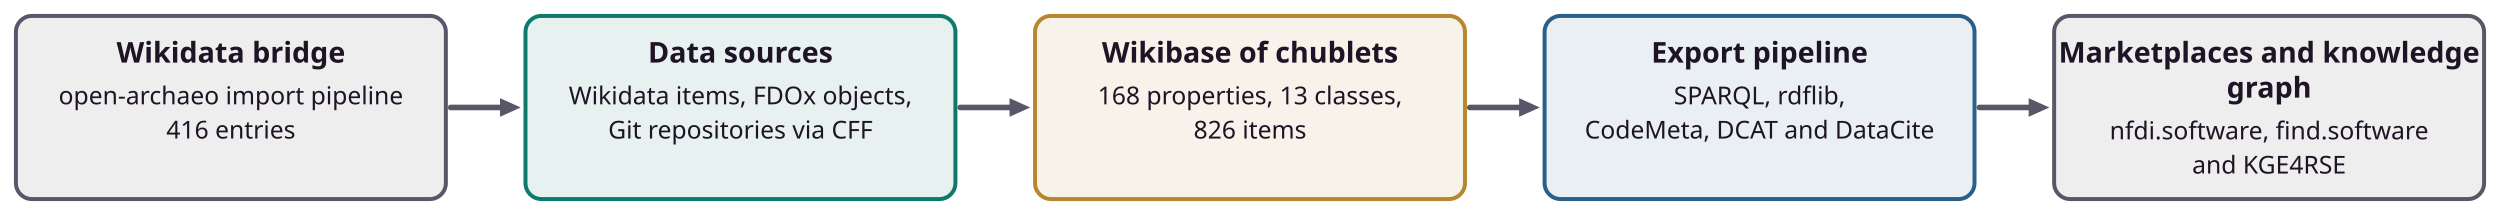
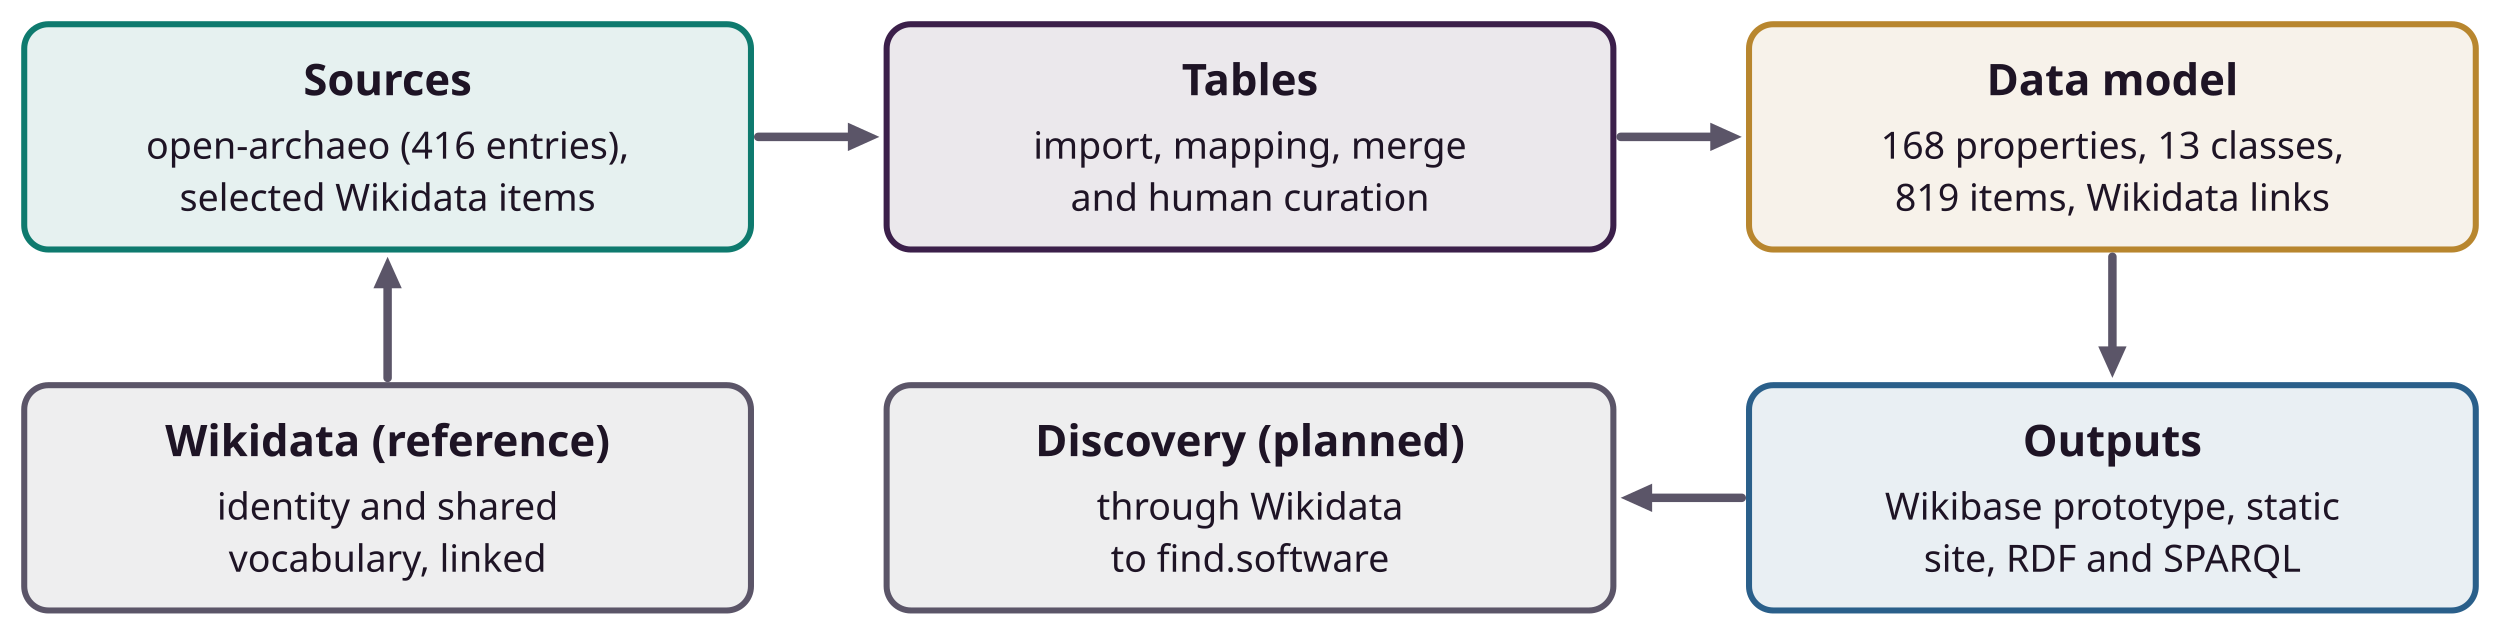
- <svg xmlns="http://www.w3.org/2000/svg" width="1570" height="135" viewBox="0 0 1570 135">
+ <svg xmlns="http://www.w3.org/2000/svg" width="1032" height="262" viewBox="0 0 1032 262">
  <style>@font-face { font-family: "Fira Sans"; src: url("../fonts/FiraSans-Regular.ttf"); font-weight: 400; } @font-face { font-family: "Fira Sans"; src: url("../fonts/FiraSans-Bold.ttf"); font-weight: 700; }</style>
  <g transform="translate(10,10)">
-     <rect x="0" y="0" width="270" height="115" rx="10" fill="#EEEEEF" stroke="#5B5568" stroke-width="2.5" />
-     <text x="135" y="29.3" font-family="Fira Sans, sans-serif" font-size="18" font-weight="700" fill="#1E1425" text-anchor="middle">Wikidata bridge</text>
-     <text x="135" y="55.5" font-family="Fira Sans, sans-serif" font-size="15.5" fill="#1E1425" text-anchor="middle">open-archaeo import pipeline</text>
-     <text x="135" y="77" font-family="Fira Sans, sans-serif" font-size="15.5" fill="#1E1425" text-anchor="middle">416 entries</text>
-     <path d="M273,57.5 L308,57.5" fill="none" stroke="#5B5568" stroke-width="3.5" stroke-linejoin="round" stroke-linecap="round" />
-     <path d="M317,57.5 L304,63.35 L304,51.65 z" fill="#5B5568" />
-     <rect x="320" y="0" width="270" height="115" rx="10" fill="#E6F1F0" stroke="#0E7A6E" stroke-width="2.5" />
-     <text x="455" y="29.3" font-family="Fira Sans, sans-serif" font-size="18" font-weight="700" fill="#1E1425" text-anchor="middle">Data sources</text>
-     <text x="455" y="55.5" font-family="Fira Sans, sans-serif" font-size="15.5" fill="#1E1425" text-anchor="middle">Wikidata items, FDOx objects,</text>
-     <text x="455" y="77" font-family="Fira Sans, sans-serif" font-size="15.5" fill="#1E1425" text-anchor="middle">Git repositories via CFF</text>
-     <path d="M593,57.5 L628,57.5" fill="none" stroke="#5B5568" stroke-width="3.5" stroke-linejoin="round" stroke-linecap="round" />
-     <path d="M637,57.5 L624,63.35 L624,51.65 z" fill="#5B5568" />
-     <rect x="640" y="0" width="270" height="115" rx="10" fill="#F7F2EA" stroke="#B8862E" stroke-width="2.5" />
-     <text x="775" y="29.3" font-family="Fira Sans, sans-serif" font-size="18" font-weight="700" fill="#1E1425" text-anchor="middle">Wikibase of chublets</text>
-     <text x="775" y="55.5" font-family="Fira Sans, sans-serif" font-size="15.5" fill="#1E1425" text-anchor="middle">168 properties, 13 classes,</text>
-     <text x="775" y="77" font-family="Fira Sans, sans-serif" font-size="15.5" fill="#1E1425" text-anchor="middle">826 items</text>
-     <path d="M913,57.5 L948,57.5" fill="none" stroke="#5B5568" stroke-width="3.5" stroke-linejoin="round" stroke-linecap="round" />
-     <path d="M957,57.5 L944,63.35 L944,51.65 z" fill="#5B5568" />
-     <rect x="960" y="0" width="270" height="115" rx="10" fill="#E9EFF3" stroke="#2A5F8A" stroke-width="2.5" />
-     <text x="1095" y="29.3" font-family="Fira Sans, sans-serif" font-size="18" font-weight="700" fill="#1E1425" text-anchor="middle">Export pipeline</text>
-     <text x="1095" y="55.5" font-family="Fira Sans, sans-serif" font-size="15.5" fill="#1E1425" text-anchor="middle">SPARQL, rdflib,</text>
-     <text x="1095" y="77" font-family="Fira Sans, sans-serif" font-size="15.5" fill="#1E1425" text-anchor="middle">CodeMeta, DCAT and DataCite</text>
-     <path d="M1233,57.5 L1268,57.5" fill="none" stroke="#5B5568" stroke-width="3.5" stroke-linejoin="round" stroke-linecap="round" />
-     <path d="M1277,57.5 L1264,63.35 L1264,51.65 z" fill="#5B5568" />
-     <rect x="1280" y="0" width="270" height="115" rx="10" fill="#EEEEEF" stroke="#5B5568" stroke-width="2.5" />
-     <text x="1415" y="29.3" font-family="Fira Sans, sans-serif" font-size="18" font-weight="700" fill="#1E1425" text-anchor="middle">Marketplaces and knowledge</text>
-     <text x="1415" y="51.3" font-family="Fira Sans, sans-serif" font-size="18" font-weight="700" fill="#1E1425" text-anchor="middle">graph</text>
-     <text x="1415" y="77.5" font-family="Fira Sans, sans-serif" font-size="15.5" fill="#1E1425" text-anchor="middle">nfdi.software, find.software</text>
-     <text x="1415" y="99" font-family="Fira Sans, sans-serif" font-size="15.5" fill="#1E1425" text-anchor="middle">and KGE4RSE</text>
+     <rect x="0" y="0" width="300" height="93" rx="10" fill="#E6F1F0" stroke="#0E7A6E" stroke-width="2.5" />
+     <text x="150" y="29.3" font-family="Fira Sans, sans-serif" font-size="18" font-weight="700" fill="#1E1425" text-anchor="middle">Sources</text>
+     <text x="150" y="55.5" font-family="Fira Sans, sans-serif" font-size="15.5" fill="#1E1425" text-anchor="middle">open-archaeo (416 entries),</text>
+     <text x="150" y="77" font-family="Fira Sans, sans-serif" font-size="15.5" fill="#1E1425" text-anchor="middle">selected Wikidata items</text>
+     <path d="M303,46.5 L344,46.5" fill="none" stroke="#5B5568" stroke-width="3.5" stroke-linejoin="round" stroke-linecap="round" />
+     <path d="M353,46.5 L340,52.35 L340,40.65 z" fill="#5B5568" />
+     <rect x="356" y="0" width="300" height="93" rx="10" fill="#EBE8EC" stroke="#3B1F4A" stroke-width="2.5" />
+     <text x="506" y="29.3" font-family="Fira Sans, sans-serif" font-size="18" font-weight="700" fill="#1E1425" text-anchor="middle">Tables</text>
+     <text x="506" y="55.5" font-family="Fira Sans, sans-serif" font-size="15.5" fill="#1E1425" text-anchor="middle">import, mapping, merge</text>
+     <text x="506" y="77" font-family="Fira Sans, sans-serif" font-size="15.5" fill="#1E1425" text-anchor="middle">and human curation</text>
+     <path d="M659,46.5 L700,46.5" fill="none" stroke="#5B5568" stroke-width="3.5" stroke-linejoin="round" stroke-linecap="round" />
+     <path d="M709,46.5 L696,52.35 L696,40.65 z" fill="#5B5568" />
+     <rect x="712" y="0" width="300" height="93" rx="10" fill="#F7F2EA" stroke="#B8862E" stroke-width="2.5" />
+     <text x="862" y="29.3" font-family="Fira Sans, sans-serif" font-size="18" font-weight="700" fill="#1E1425" text-anchor="middle">Data model</text>
+     <text x="862" y="55.5" font-family="Fira Sans, sans-serif" font-size="15.5" fill="#1E1425" text-anchor="middle">168 properties, 13 classes,</text>
+     <text x="862" y="77" font-family="Fira Sans, sans-serif" font-size="15.5" fill="#1E1425" text-anchor="middle">819 items, Wikidata links</text>
+     <rect x="0" y="149" width="300" height="93" rx="10" fill="#EEEEEF" stroke="#5B5568" stroke-width="2.5" />
+     <text x="150" y="178.3" font-family="Fira Sans, sans-serif" font-size="18" font-weight="700" fill="#1E1425" text-anchor="middle">Wikidata (reference)</text>
+     <text x="150" y="204.5" font-family="Fira Sans, sans-serif" font-size="15.5" fill="#1E1425" text-anchor="middle">identity and shared</text>
+     <text x="150" y="226" font-family="Fira Sans, sans-serif" font-size="15.5" fill="#1E1425" text-anchor="middle">vocabulary, linked</text>
+     <rect x="356" y="149" width="300" height="93" rx="10" fill="#EEEEEF" stroke="#5B5568" stroke-width="2.5" />
+     <text x="506" y="178.3" font-family="Fira Sans, sans-serif" font-size="18" font-weight="700" fill="#1E1425" text-anchor="middle">Discovery (planned)</text>
+     <text x="506" y="204.5" font-family="Fira Sans, sans-serif" font-size="15.5" fill="#1E1425" text-anchor="middle">through Wikidata</text>
+     <text x="506" y="226" font-family="Fira Sans, sans-serif" font-size="15.5" fill="#1E1425" text-anchor="middle">to f‌ind.software</text>
+     <rect x="712" y="149" width="300" height="93" rx="10" fill="#E9EFF3" stroke="#2A5F8A" stroke-width="2.5" />
+     <text x="862" y="178.3" font-family="Fira Sans, sans-serif" font-size="18" font-weight="700" fill="#1E1425" text-anchor="middle">Outputs</text>
+     <text x="862" y="204.5" font-family="Fira Sans, sans-serif" font-size="15.5" fill="#1E1425" text-anchor="middle">Wikibase prototype, static</text>
+     <text x="862" y="226" font-family="Fira Sans, sans-serif" font-size="15.5" fill="#1E1425" text-anchor="middle">site, RDF and SPARQL</text>
+     <path d="M862,96 L862,137" fill="none" stroke="#5B5568" stroke-width="3.5" stroke-linejoin="round" stroke-linecap="round" />
+     <path d="M862,146 L856.15,133 L867.85,133 z" fill="#5B5568" />
+     <path d="M709,195.5 L668,195.5" fill="none" stroke="#5B5568" stroke-width="3.5" stroke-linejoin="round" stroke-linecap="round" />
+     <path d="M659,195.5 L672,189.65 L672,201.35 z" fill="#5B5568" />
+     <path d="M150,146 L150,105" fill="none" stroke="#5B5568" stroke-width="3.5" stroke-linejoin="round" stroke-linecap="round" />
+     <path d="M150,96 L155.85,109 L144.15,109 z" fill="#5B5568" />
  </g>
</svg>
